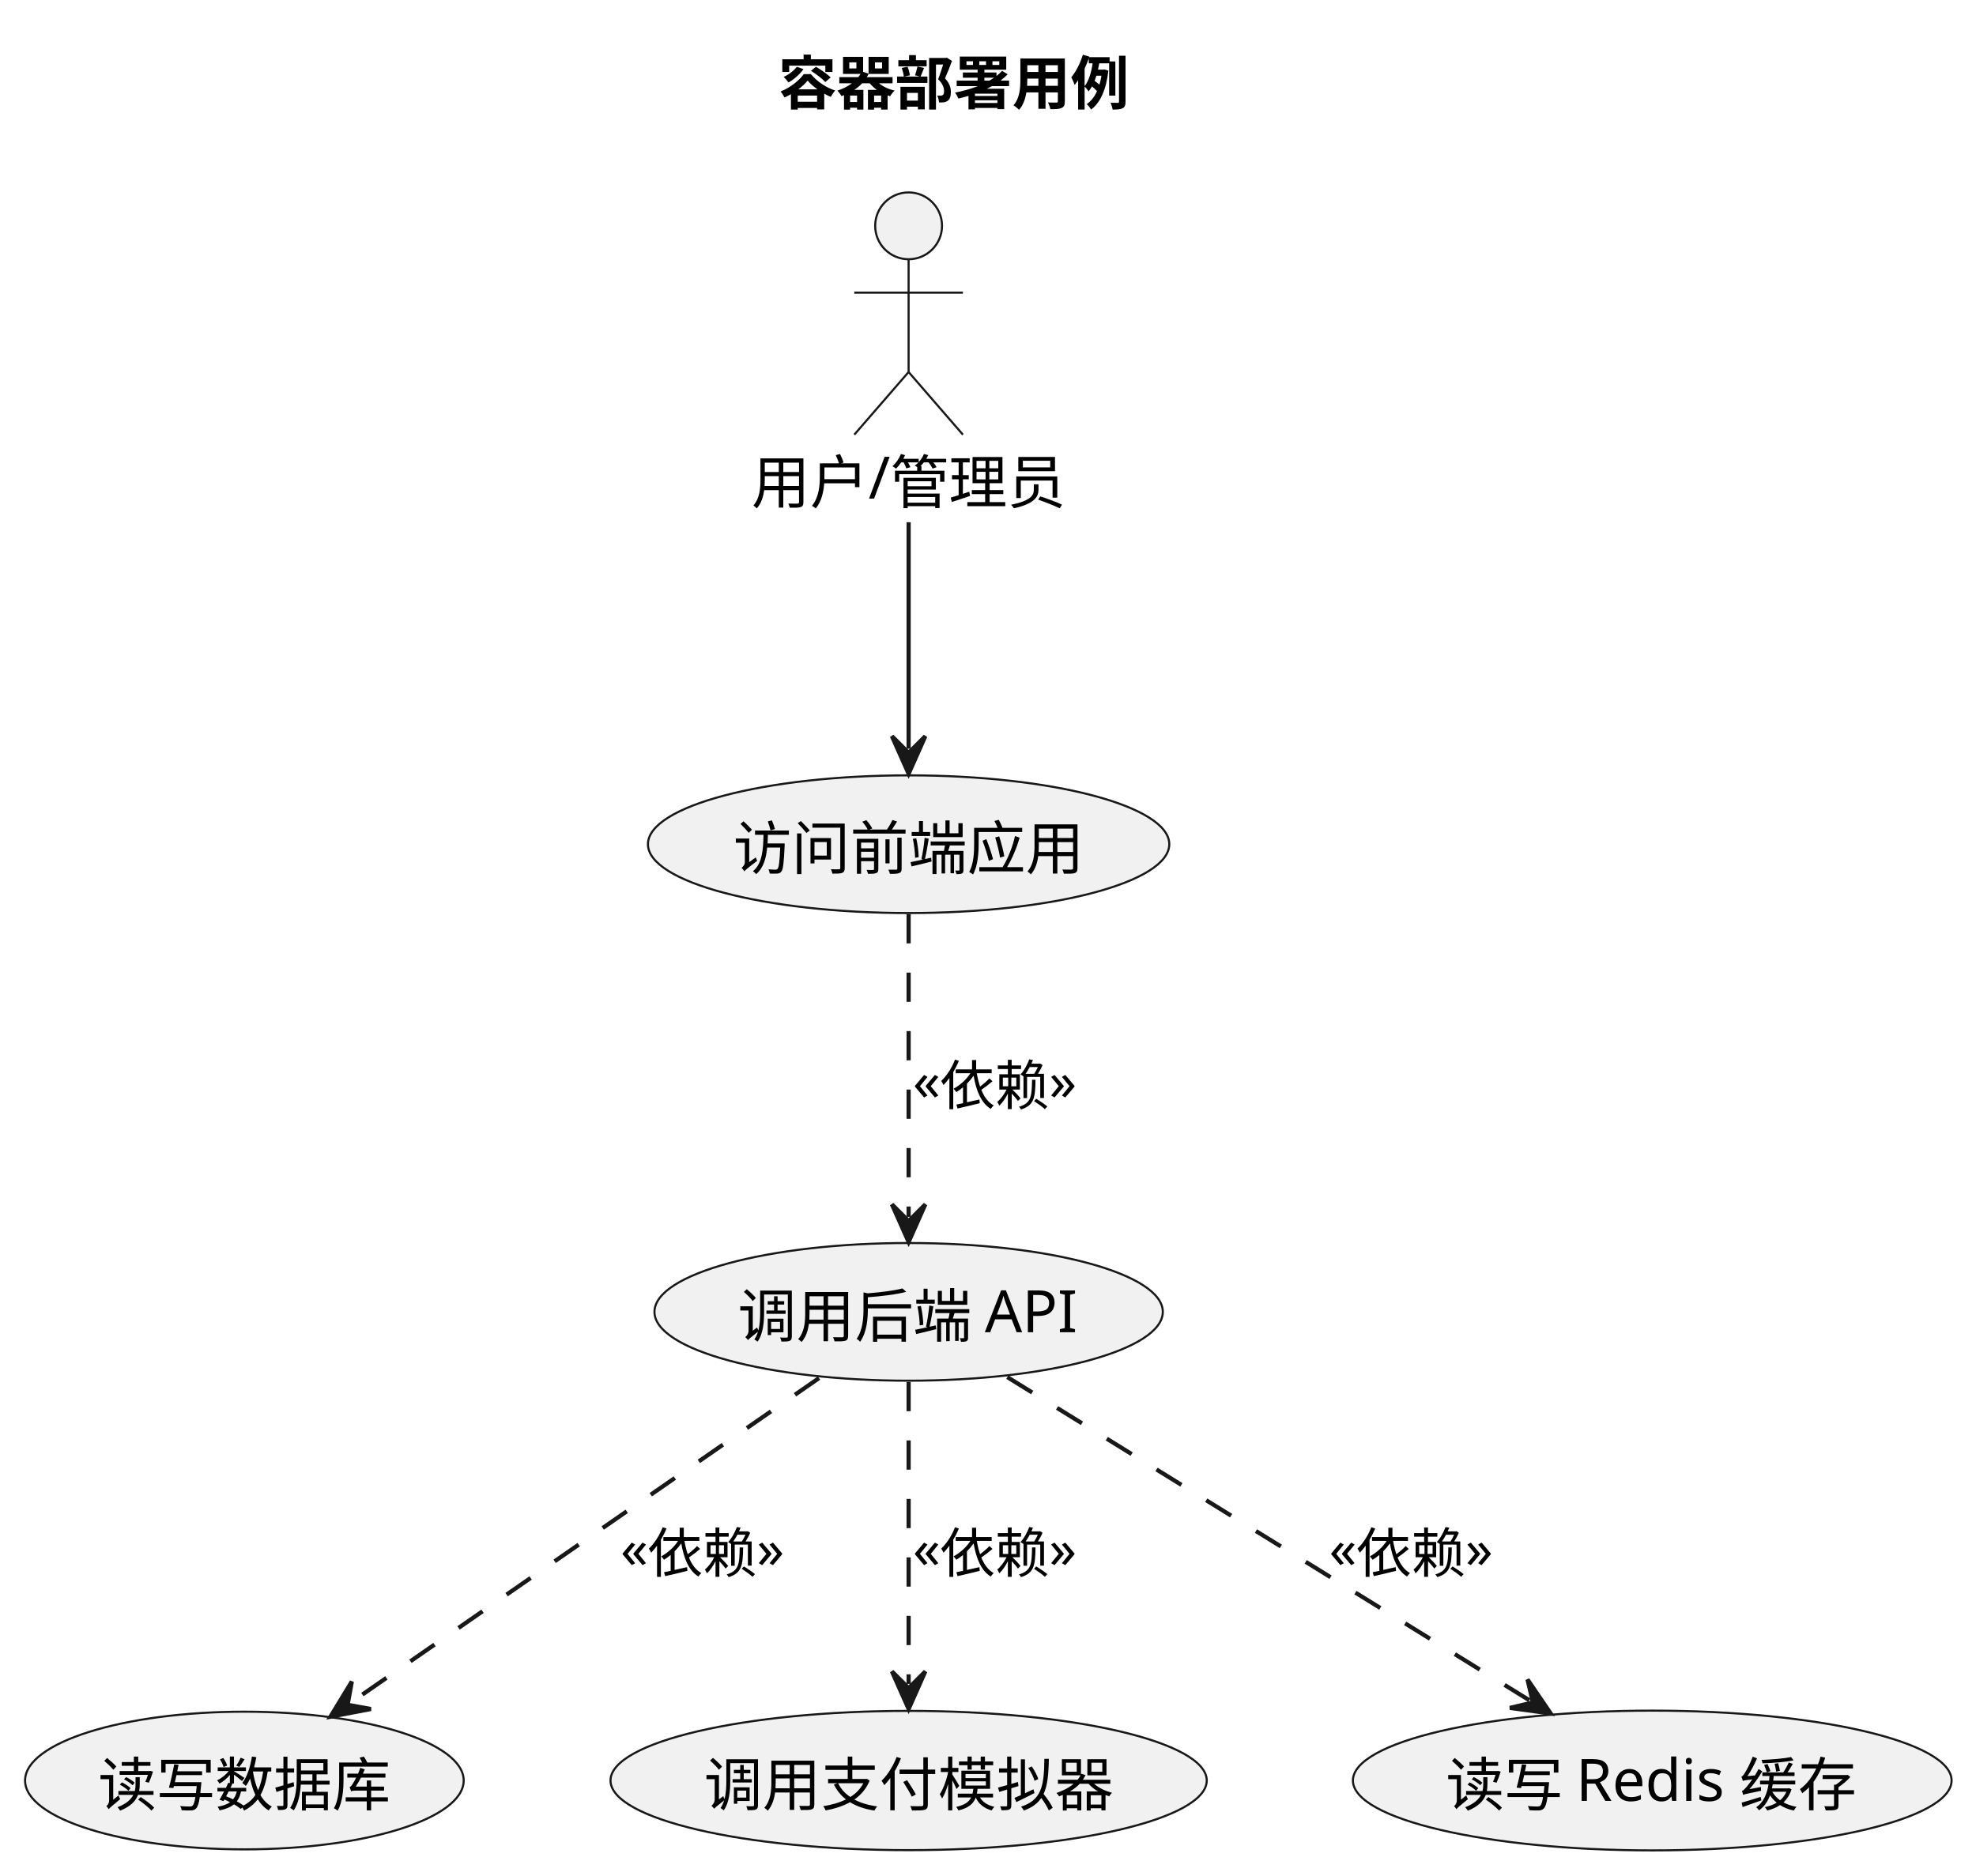
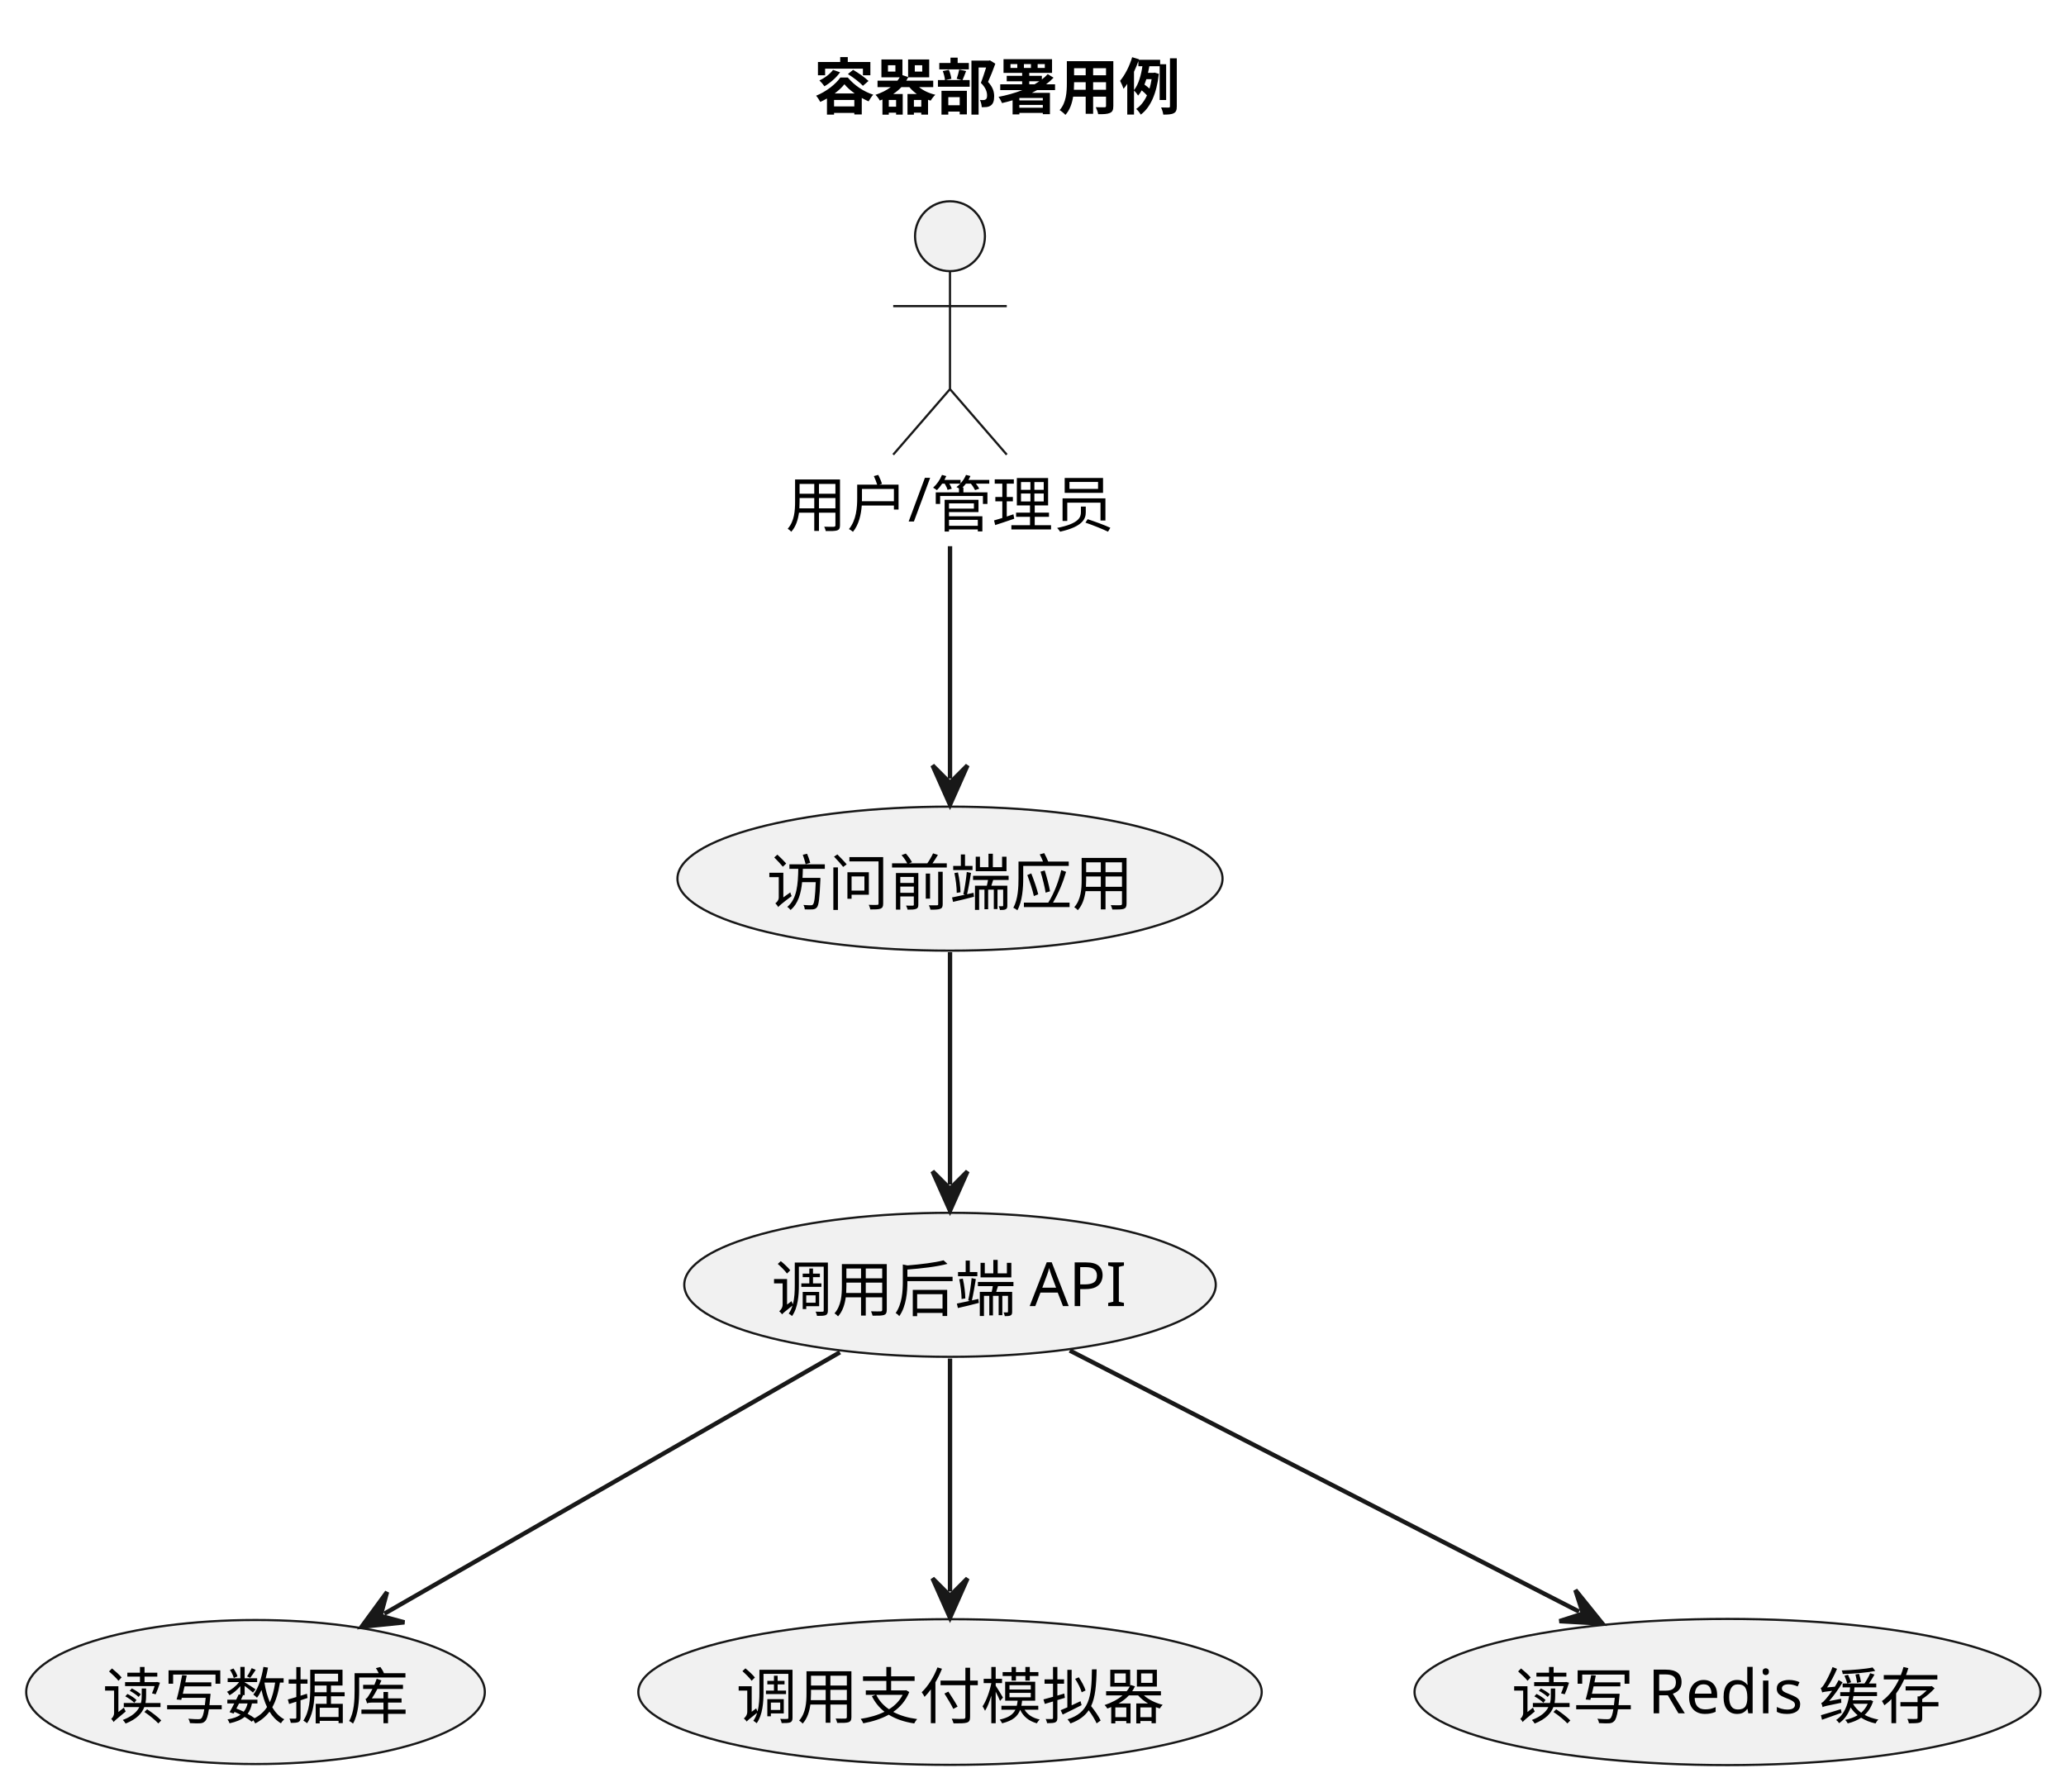
- <svg xmlns="http://www.w3.org/2000/svg" contentStyleType="text/css" data-diagram-type="DESCRIPTION" height="449px" preserveAspectRatio="none" style="width:473px;height:449px;background:#FFFFFF;" version="1.1" viewBox="0 0 473 449" width="473px" zoomAndPan="magnify">
+ <svg xmlns="http://www.w3.org/2000/svg" contentStyleType="text/css" data-diagram-type="DESCRIPTION" height="410px" preserveAspectRatio="none" style="width:473px;height:410px;background:#FFFFFF;" version="1.1" viewBox="0 0 473 410" width="473px" zoomAndPan="magnify">
  <defs />
  <g>
    <g class="title" data-source-line="1">
      <text fill="#000000" font-family="sans-serif" font-size="14" font-weight="bold" lengthAdjust="spacing" textLength="86.625" x="186.266" y="24.966">容器部署用例</text>
    </g>
    <g class="entity" data-entity="UA" data-source-line="4" data-uid="ent0002" id="entity_UA">
      <ellipse cx="217.494" cy="54.068" fill="#F1F1F1" rx="8" ry="8" style="stroke:#181818;stroke-width:0.5;" />
      <path d="M217.494,62.068 L217.494,89.068 M204.494,70.068 L230.494,70.068 M217.494,89.068 L204.494,104.068 M217.494,89.068 L230.494,104.068" fill="none" style="stroke:#181818;stroke-width:0.5;" />
      <text fill="#000000" font-family="sans-serif" font-size="14" lengthAdjust="spacing" textLength="75.208" x="179.89" y="120.534">用户/管理员</text>
    </g>
    <g class="entity" data-entity="UC1" data-source-line="6" data-uid="ent0003" id="entity_UC1">
-       <ellipse cx="217.497" cy="202.121" fill="#F1F1F1" rx="62.397" ry="16.483" style="stroke:#181818;stroke-width:0.5;" />
-       <text fill="#000000" font-family="sans-serif" font-size="14" lengthAdjust="spacing" textLength="84" x="175.497" y="208.155">访问前端应用</text>
+       <ellipse cx="217.497" cy="201.121" fill="#F1F1F1" rx="62.397" ry="16.483" style="stroke:#181818;stroke-width:0.5;" />
+       <text fill="#000000" font-family="sans-serif" font-size="14" lengthAdjust="spacing" textLength="84" x="175.497" y="207.155">访问前端应用</text>
    </g>
    <g class="entity" data-entity="UC2" data-source-line="7" data-uid="ent0004" id="entity_UC2">
-       <ellipse cx="217.503" cy="314.091" fill="#F1F1F1" rx="60.843" ry="16.483" style="stroke:#181818;stroke-width:0.5;" />
-       <text fill="#000000" font-family="sans-serif" font-size="14" lengthAdjust="spacing" textLength="81.802" x="176.602" y="320.125">调用后端 API</text>
+       <ellipse cx="217.503" cy="294.091" fill="#F1F1F1" rx="60.843" ry="16.483" style="stroke:#181818;stroke-width:0.5;" />
+       <text fill="#000000" font-family="sans-serif" font-size="14" lengthAdjust="spacing" textLength="81.802" x="176.602" y="300.125">调用后端 API</text>
    </g>
    <g class="entity" data-entity="UC3" data-source-line="8" data-uid="ent0005" id="entity_UC3">
-       <ellipse cx="58.498" cy="426.301" fill="#F1F1F1" rx="52.498" ry="16.483" style="stroke:#181818;stroke-width:0.5;" />
-       <text fill="#000000" font-family="sans-serif" font-size="14" lengthAdjust="spacing" textLength="70" x="23.497" y="432.335">读写数据库</text>
+       <ellipse cx="58.498" cy="387.301" fill="#F1F1F1" rx="52.498" ry="16.483" style="stroke:#181818;stroke-width:0.5;" />
+       <text fill="#000000" font-family="sans-serif" font-size="14" lengthAdjust="spacing" textLength="70" x="23.497" y="393.335">读写数据库</text>
    </g>
    <g class="entity" data-entity="UC4" data-source-line="9" data-uid="ent0006" id="entity_UC4">
-       <ellipse cx="217.502" cy="426.3" fill="#F1F1F1" rx="71.362" ry="16.672" style="stroke:#181818;stroke-width:0.5;" />
-       <text fill="#000000" font-family="sans-serif" font-size="14" lengthAdjust="spacing" textLength="98" x="168.502" y="432.334">调用支付模拟器</text>
+       <ellipse cx="217.502" cy="387.3" fill="#F1F1F1" rx="71.362" ry="16.672" style="stroke:#181818;stroke-width:0.5;" />
+       <text fill="#000000" font-family="sans-serif" font-size="14" lengthAdjust="spacing" textLength="98" x="168.502" y="393.334">调用支付模拟器</text>
    </g>
    <g class="entity" data-entity="UC5" data-source-line="10" data-uid="ent0007" id="entity_UC5">
-       <ellipse cx="395.504" cy="426.299" fill="#F1F1F1" rx="71.654" ry="16.731" style="stroke:#181818;stroke-width:0.5;" />
-       <text fill="#000000" font-family="sans-serif" font-size="14" lengthAdjust="spacing" textLength="98.812" x="346.098" y="432.333">读写 Redis 缓存</text>
+       <ellipse cx="395.504" cy="387.299" fill="#F1F1F1" rx="71.654" ry="16.731" style="stroke:#181818;stroke-width:0.5;" />
+       <text fill="#000000" font-family="sans-serif" font-size="14" lengthAdjust="spacing" textLength="98.812" x="346.098" y="393.333">读写 Redis 缓存</text>
    </g>
    <g class="link" data-entity-1="UA" data-entity-2="UC1" data-source-line="12" data-uid="lnk8" id="link_UA_UC1">
-       <path d="M217.5,125.038 C217.5,145.638 217.5,163.788 217.5,179.258" fill="none" id="UA-to-UC1" style="stroke:#181818;stroke-width:1;" />
-       <polygon fill="#181818" points="217.5,185.258,221.5,176.258,217.5,180.258,213.5,176.258,217.5,185.258" style="stroke:#181818;stroke-width:1;" />
+       <path d="M217.5,125.018 C217.5,145.278 217.5,162.928 217.5,178.198" fill="none" id="UA-to-UC1" style="stroke:#181818;stroke-width:1;" />
+       <polygon fill="#181818" points="217.5,184.198,221.5,175.198,217.5,179.198,213.5,175.198,217.5,184.198" style="stroke:#181818;stroke-width:1;" />
    </g>
    <g class="link" data-entity-1="UC1" data-entity-2="UC2" data-source-line="13" data-uid="lnk9" id="link_UC1_UC2">
-       <path d="M217.5,218.868 C217.5,239.778 217.5,270.468 217.5,291.358" fill="none" id="UC1-to-UC2" style="stroke:#181818;stroke-width:1;stroke-dasharray:7,7;" />
-       <polygon fill="#181818" points="217.5,297.358,221.5,288.358,217.5,292.358,213.5,288.358,217.5,297.358" style="stroke:#181818;stroke-width:1;" />
-       <text fill="#000000" font-family="sans-serif" font-size="13" lengthAdjust="spacing" textLength="39.234" x="218.5" y="263.495">«依赖»</text>
+       <path d="M217.5,217.958 C217.5,234.558 217.5,254.478 217.5,271.118" fill="none" id="UC1-to-UC2" style="stroke:#181818;stroke-width:1;" />
+       <polygon fill="#181818" points="217.5,277.118,221.5,268.118,217.5,272.118,213.5,268.118,217.5,277.118" style="stroke:#181818;stroke-width:1;" />
    </g>
    <g class="link" data-entity-1="UC2" data-entity-2="UC3" data-source-line="14" data-uid="lnk10" id="link_UC2_UC3">
-       <path d="M196.05,329.948 C165.37,351.218 114.241,386.66 84.031,407.6" fill="none" id="UC2-to-UC3" style="stroke:#181818;stroke-width:1;stroke-dasharray:7,7;" />
-       <polygon fill="#181818" points="79.1,411.018,88.775,409.178,83.209,408.17,84.218,402.603,79.1,411.018" style="stroke:#181818;stroke-width:1;" />
-       <text fill="#000000" font-family="sans-serif" font-size="13" lengthAdjust="spacing" textLength="39.234" x="148.52" y="375.465">«依赖»</text>
+       <path d="M192.3,309.538 C162.27,326.768 117.624,352.372 87.994,369.372" fill="none" id="UC2-to-UC3" style="stroke:#181818;stroke-width:1;" />
+       <polygon fill="#181818" points="82.79,372.358,92.587,371.349,87.127,369.87,88.606,364.409,82.79,372.358" style="stroke:#181818;stroke-width:1;" />
    </g>
    <g class="link" data-entity-1="UC2" data-entity-2="UC4" data-source-line="15" data-uid="lnk11" id="link_UC2_UC4">
-       <path d="M217.5,330.878 C217.5,351.708 217.5,382.178 217.5,403.178" fill="none" id="UC2-to-UC4" style="stroke:#181818;stroke-width:1;stroke-dasharray:7,7;" />
-       <polygon fill="#181818" points="217.5,409.178,221.5,400.178,217.5,404.178,213.5,400.178,217.5,409.178" style="stroke:#181818;stroke-width:1;" />
-       <text fill="#000000" font-family="sans-serif" font-size="13" lengthAdjust="spacing" textLength="39.234" x="218.5" y="375.465">«依赖»</text>
+       <path d="M217.5,310.968 C217.5,327.608 217.5,347.598 217.5,364.288" fill="none" id="UC2-to-UC4" style="stroke:#181818;stroke-width:1;" />
+       <polygon fill="#181818" points="217.5,370.288,221.5,361.288,217.5,365.288,213.5,361.288,217.5,370.288" style="stroke:#181818;stroke-width:1;" />
    </g>
    <g class="link" data-entity-1="UC2" data-entity-2="UC5" data-source-line="16" data-uid="lnk12" id="link_UC2_UC5">
-       <path d="M241.13,329.718 C274.99,350.678 331.869,385.899 366.089,407.089" fill="none" id="UC2-to-UC5" style="stroke:#181818;stroke-width:1;stroke-dasharray:7,7;" />
-       <polygon fill="#181818" points="371.19,410.248,365.644,402.109,366.939,407.616,361.432,408.911,371.19,410.248" style="stroke:#181818;stroke-width:1;" />
-       <text fill="#000000" font-family="sans-serif" font-size="13" lengthAdjust="spacing" textLength="39.234" x="318.15" y="375.465">«依赖»</text>
+       <path d="M244.92,309.138 C277.98,326.078 327.931,351.671 361.521,368.891" fill="none" id="UC2-to-UC5" style="stroke:#181818;stroke-width:1;" />
+       <polygon fill="#181818" points="366.86,371.628,360.676,363.963,362.411,369.347,357.026,371.082,366.86,371.628" style="stroke:#181818;stroke-width:1;" />
    </g>
  </g>
</svg>
